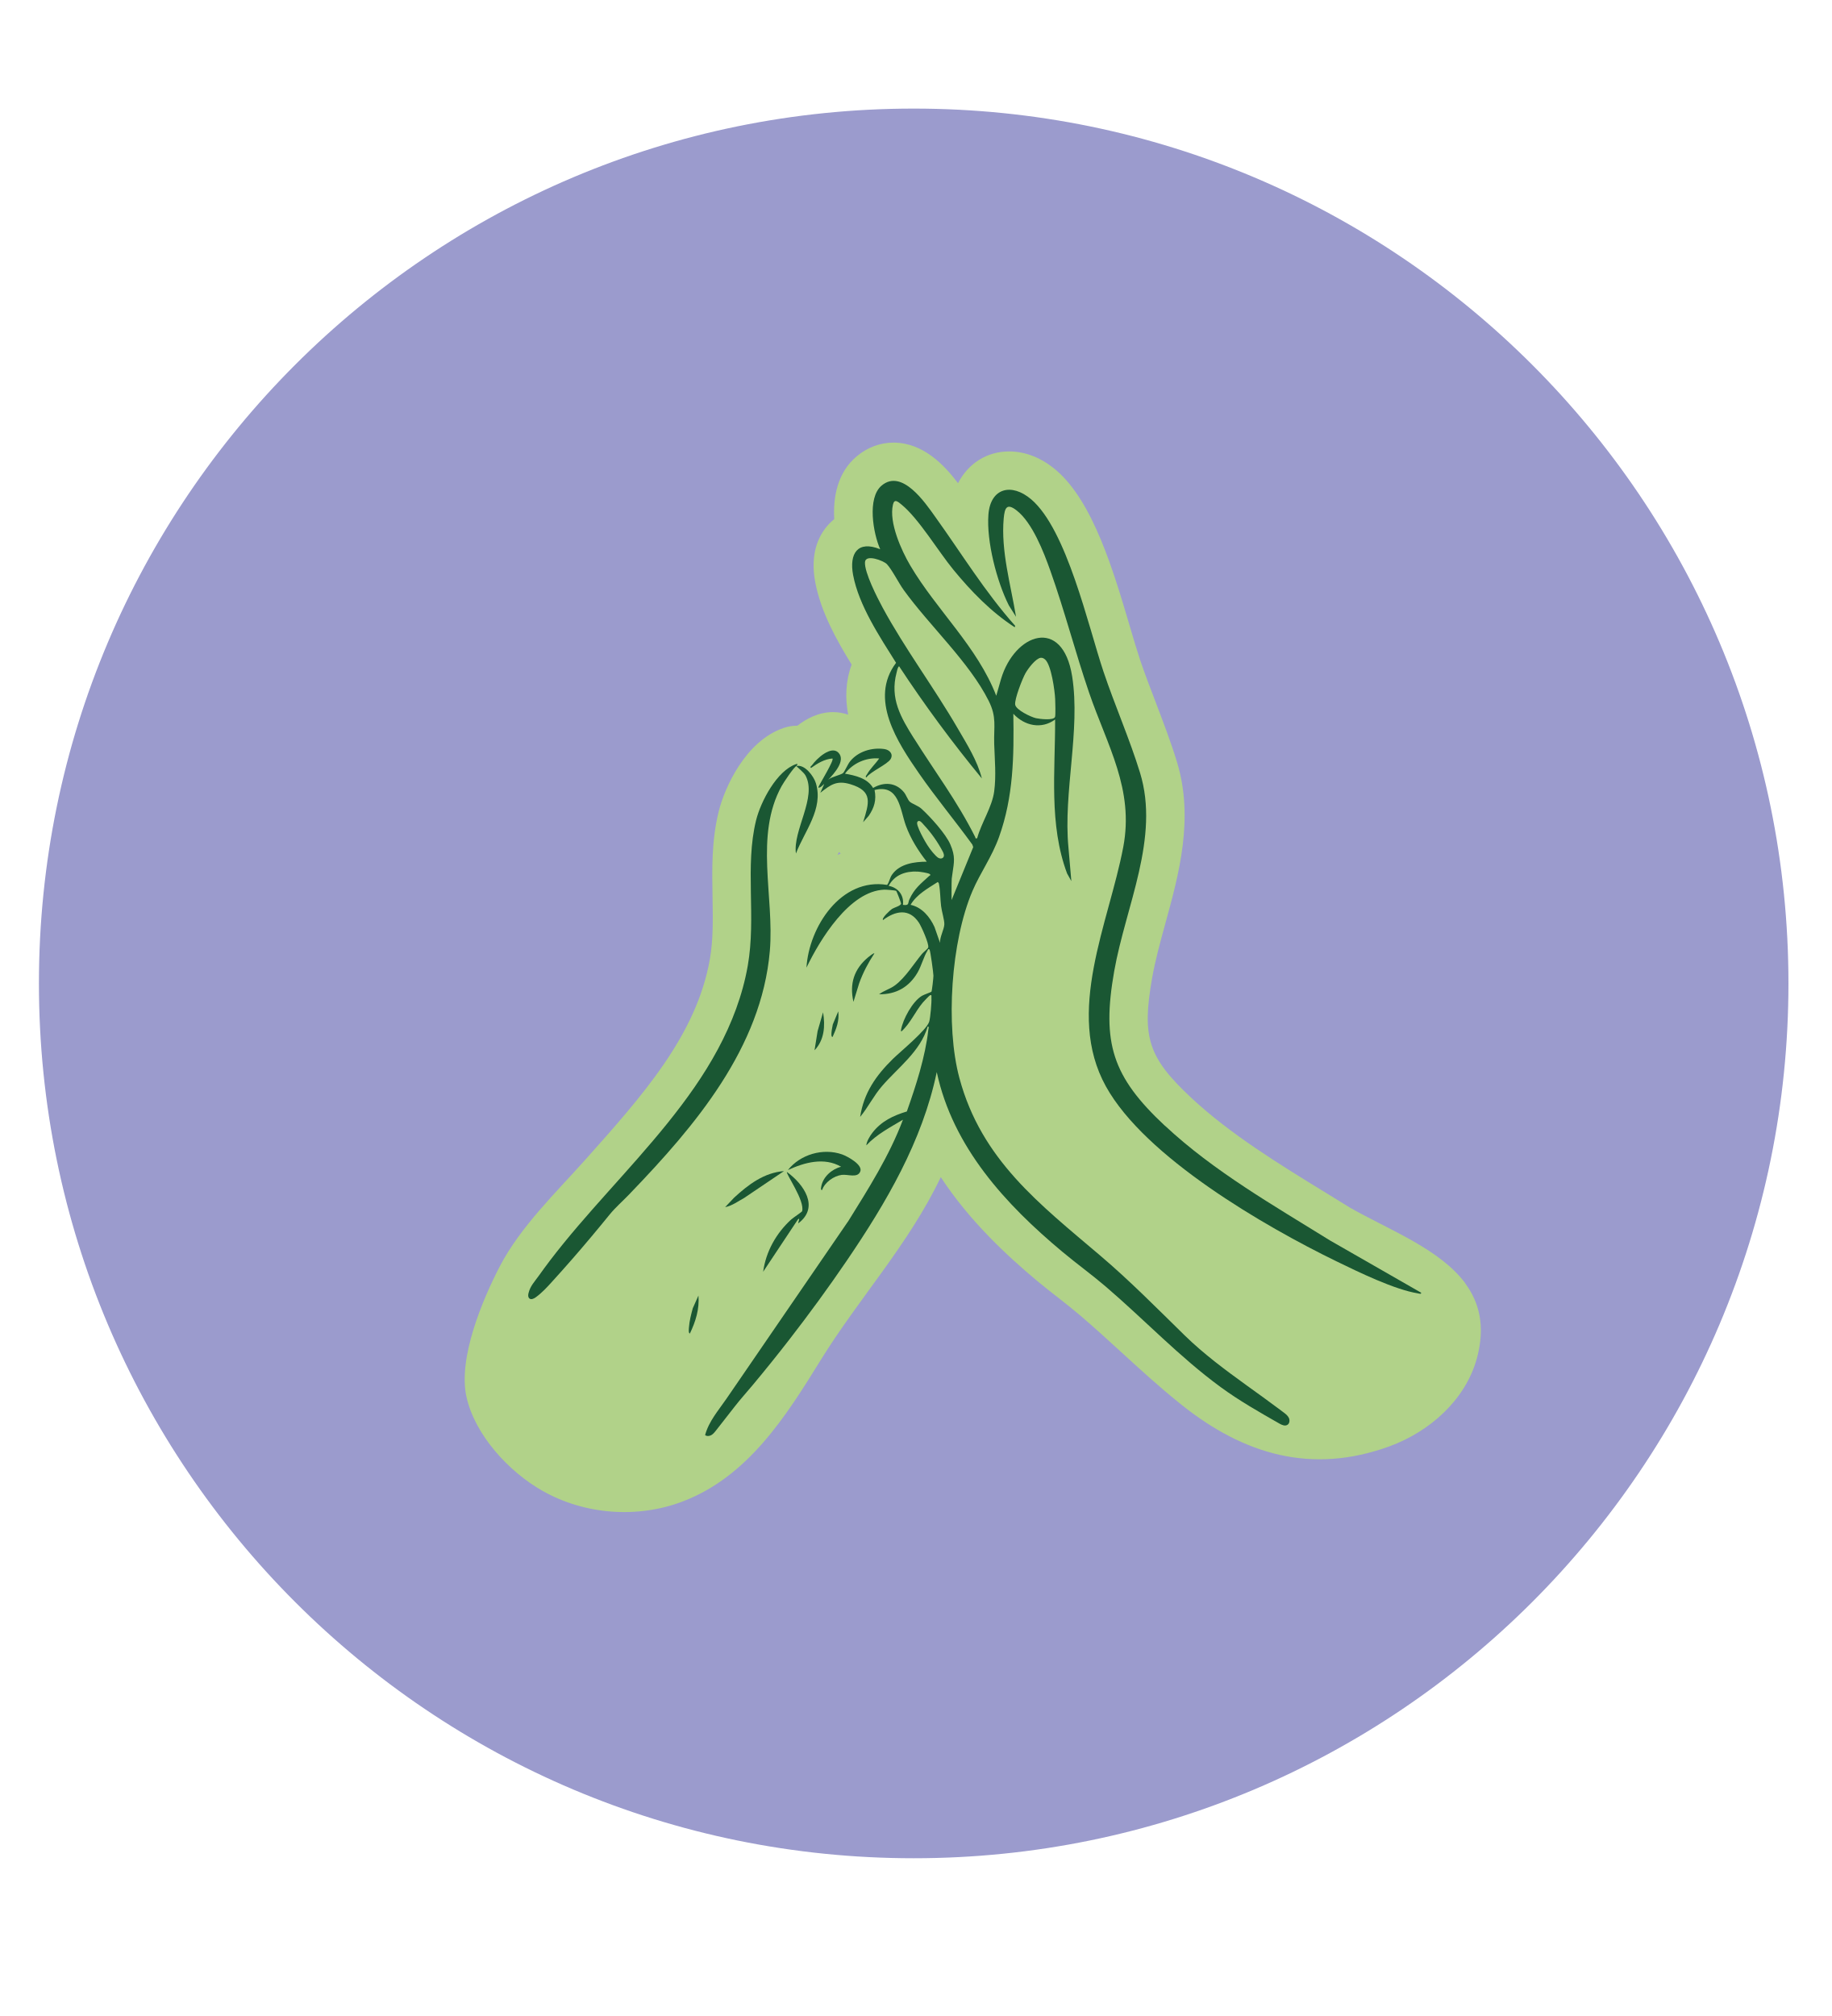
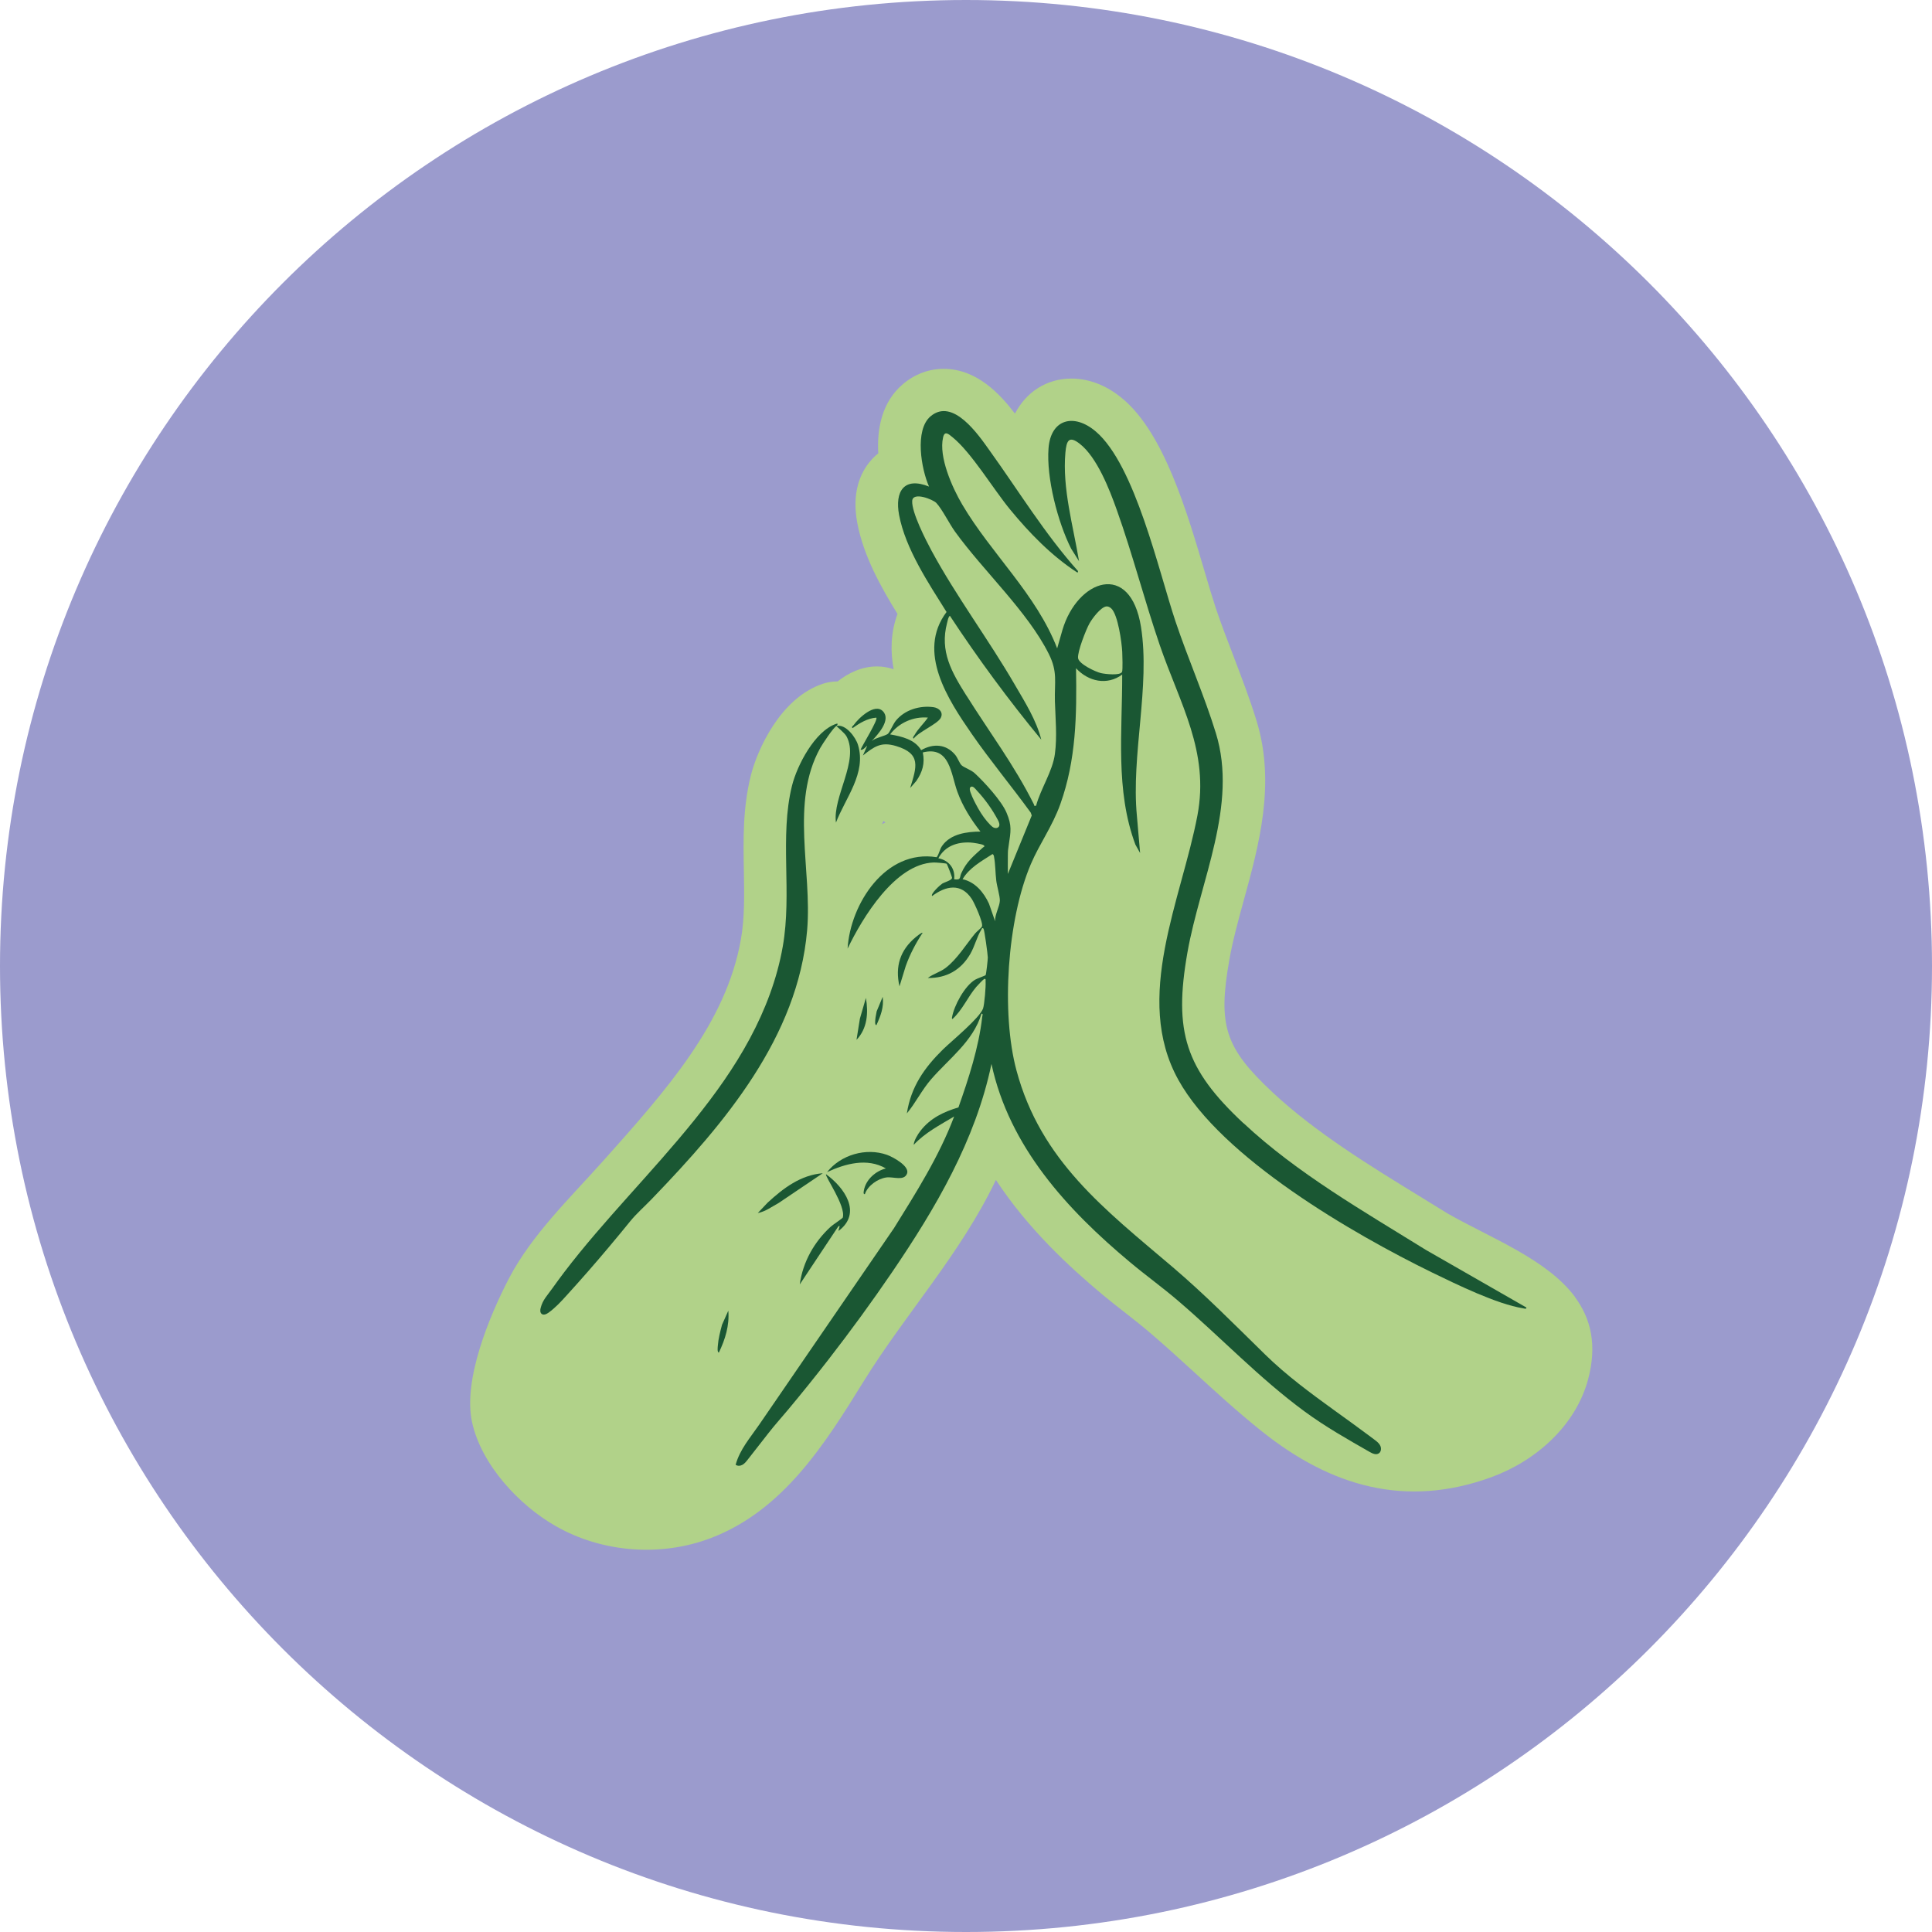
- <svg xmlns="http://www.w3.org/2000/svg" id="Capa_1" data-name="Capa 1" viewBox="0 0 447 492">
+ <svg xmlns="http://www.w3.org/2000/svg" id="Capa_2" data-name="Capa 2" viewBox="0 0 427 427">
  <defs>
    <style>
      .cls-1 {
        fill: #1a5733;
      }

      .cls-2 {
        fill: #b1d289;
      }

      .cls-3 {
        fill: #9b9bcd;
      }
    </style>
  </defs>
-   <circle class="cls-3" cx="223" cy="240" r="213.5" />
-   <g>
-     <path class="cls-2" d="M357.62,313.17c-6.22-8.39-18.75-13.08-28.16-18.46-1.92-1.19-3.86-2.38-5.8-3.57-11.49-7.04-23.35-14.32-32.85-23.16l-.08-.08c-10.49-9.81-12.1-14.73-9.53-29.25.74-4.21,1.93-8.57,3.2-13.2,3.32-12.06,7.09-25.74,2.82-39.62-1.48-4.85-3.34-9.67-5.11-14.33-1.41-3.67-2.74-7.15-3.9-10.6-.71-2.14-1.55-4.95-2.42-7.91-4.01-13.61-9.01-30.55-18.02-38.24-3.52-3-7.47-4.58-11.47-4.58-5.49,0-10.02,2.98-12.48,7.75-3.3-4.35-8.46-9.9-15.76-9.9-3.24,0-6.34,1.15-8.96,3.34-4.71,3.96-5.8,9.92-5.49,15.34-.67.53-1.3,1.15-1.86,1.84-1.98,2.38-4.07,6.66-2.78,13.53,1.38,7.33,5.27,14.25,8.89,20.12-1.52,4.14-1.59,8.29-.85,12.22-1.17-.39-2.4-.62-3.68-.62-3.53,0-6.51,1.59-8.72,3.32-.04,0-.08,0-.13,0-1.08,0-2.15.19-3.2.54-9.35,3.15-14.45,14.66-15.85,20.31-1.79,7.19-1.65,14.27-1.52,21.13.09,5.33.17,10.37-.66,15.02-3.27,18.56-16.49,33.34-30.47,49-7.16,8.01-15.79,16.33-20.79,25.93-4.29,8.25-10.2,22.4-8.16,31.78,2.04,9.38,10.39,18.38,18.56,23.01,10.28,5.84,23.22,6.81,34.26,2.59,15.92-6.09,25.12-20.69,33.66-34.51,9.35-15.13,21.46-28.19,29.3-44.63,7.09,10.8,16.22,19.22,23.64,25.42,1.71,1.42,3.44,2.77,5.11,4.07,1.89,1.48,3.66,2.88,5.36,4.33,3.27,2.79,6.41,5.66,9.73,8.69,4.62,4.23,9.4,8.61,14.52,12.72l.5.4c15.1,12.03,31.62,16.99,50.61,10.08,9.88-3.6,18.62-11.38,21.38-21.51,2.11-7.77.6-13.6-2.85-18.28h-.01ZM204.41,208.65c.11-.18.18-.36.28-.54.03-.05.05-.11.09-.16.13.1.26.22.41.33-.26.11-.51.25-.77.37Z" />
-     <path class="cls-1" d="M284.34,274.74c11.87,11.1,26.55,19.47,40.32,28.02l22.19,12.72c.07.42-.5.22-.75.17-5.77-.92-14.59-5.24-19.99-7.86-17.55-8.56-46.65-25.4-56.19-42.65-10.05-18.14.72-39.86,4.23-58.42,2.68-14.13-3.89-24.7-8.34-37.68-3.36-9.83-5.99-20.04-9.46-29.77-1.6-4.52-4.4-11.76-8.25-14.72-2.39-1.85-2.89-.6-3.13,1.97-.71,7.95,1.73,16.23,3.01,24.01l-1.75-2.78c-2.95-5.84-5.49-15.65-4.99-22.17.5-6.52,5.65-7.8,10.45-3.71,8.68,7.41,13.89,30.85,17.62,42,2.76,8.22,6.42,16.53,8.93,24.71,4.89,15.9-3.49,32.53-6.3,48.43-3.09,17.54-.45,25.75,12.37,37.73h.01Z" />
-     <path class="cls-1" d="M194.39,186.95c-.58.14-3.18,4.09-3.61,4.87-6.7,12.11-1.76,27.04-2.89,40.26-2.04,23.66-18.28,42.72-34,59.06-.13.13-.25.26-.38.4-1.55,1.61-3.32,3.15-4.71,4.86-1.52,1.86-3.05,3.74-4.6,5.57-3.09,3.69-6.26,7.31-9.5,10.87-1.22,1.35-2.47,2.7-3.95,3.77-.46.33-1.12.64-1.55.27-.35-.3-.33-.86-.2-1.32.43-1.75,1.51-2.81,2.5-4.21.88-1.24,1.79-2.47,2.71-3.69,4.43-5.81,9.26-11.28,14.12-16.72,4.86-5.44,9.92-11.04,14.58-16.82,4.65-5.78,8.84-11.62,12.29-18.04,3.45-6.42,6.04-13.22,7.3-20.37,2.1-11.87-.75-24.26,2.04-35.54,1.13-4.54,5.06-12.1,9.76-13.69.66-.22.11.43.11.45h0Z" />
-     <path class="cls-1" d="M200.64,290.42c-.39.07-.25-.55-.21-.79.41-2.42,2.59-4.31,4.86-4.89-4.14-2.39-8.94-1.06-12.99.81,3.02-3.82,8.59-5.45,13.22-3.82,1.27.45,5.13,2.51,4.44,4.18-.68,1.67-3.03.62-4.53.82-1.92.25-4.16,1.82-4.78,3.69h-.01Z" />
-     <path class="cls-1" d="M194.85,298.54c-.12-.21.6-1.6-.12-.92l-8.47,12.75c.67-4.94,3.2-9.43,6.84-12.75.39-.37,2.63-1.86,2.67-2.02.71-2.59-4.04-9.18-3.7-9.58,4.04,2.94,8.04,8.54,2.78,12.52Z" />
-     <path class="cls-1" d="M194.39,186.95c2-.5,4.24,2.5,4.74,4.19,1.9,6.25-2.78,11.7-4.87,17.16-.79-5.66,5.2-13.71,2.34-19.04-.42-.78-2.17-2.15-2.22-2.3h.01Z" />
-     <path class="cls-1" d="M202.27,190.2c-.43.47-.64.72-1.16,1.16-.32.26-.97,1.05-1.41.82.37-.92,3.93-6.64,3.48-7.07-1.93.13-3.7,1.2-5.23,2.31-.39-.24.11-.51.24-.69,1.06-1.52,4.68-4.94,6.47-3.01,1.81,1.93-1.14,5.1-2.42,6.48h.01Z" />
-     <path class="cls-1" d="M191.36,285.79l-9.77,6.59c-1.47.8-2.95,1.91-4.61,2.22l2.19-2.31c3.47-3.19,7.3-6.11,12.19-6.49h0Z" />
-     <path class="cls-1" d="M213.41,232.67c-1.51,2.29-2.78,4.7-3.72,7.31l-1.39,4.52c-1.01-4.41.14-8.01,3.6-10.89.22-.18,1.34-1.1,1.5-.94h.01Z" />
-     <path class="cls-1" d="M198.8,256.32l.75-4.68,1.33-4.59c.56,3.3.33,6.76-2.09,9.28h.01Z" />
-     <path class="cls-1" d="M168.39,325.45c-.42-.07-.26-1.21-.24-1.52.11-1.54.53-3.16.93-4.64l1.39-3.12c.26,3.33-.68,6.32-2.09,9.27Z" />
-     <path class="cls-1" d="M203.2,253.07c-.41,0-.25-1.02-.24-1.28.05-.61.21-1.18.3-1.78l1.33-3.2c.29,2.33-.46,4.22-1.39,6.26h0Z" />
-     <path class="cls-1" d="M314.56,346.03c-.26-.57-.79-.97-1.3-1.35-.39-.3-.8-.6-1.2-.9-5.07-3.8-10.44-7.45-15.47-11.41-2.6-2.05-5.12-4.19-7.46-6.48-6.75-6.6-13.38-13.34-20.58-19.45-14.81-12.6-29.02-23.36-34.39-43.34-3.44-12.77-2.05-33.39,3.18-45.64,1.9-4.46,4.74-8.3,6.5-13.22,3.52-9.83,3.65-19.69,3.48-30.05,2.72,2.95,6.86,3.86,10.2,1.4.04,12.53-1.56,25.6,2.92,37.58l1.04,1.86-.71-8.22c-1.29-13.45,2.98-28.57.91-41.73-2.34-14.75-14.07-10.48-17.37.66l-1.16,4.06c-4.6-11.96-14.56-20.89-20.99-31.8-2.19-3.72-5.24-10.51-4.22-14.85.35-1.53,1.22-.72,2.1,0,4.2,3.42,8.97,11.41,12.65,15.89,4.36,5.3,9.19,10.29,14.97,14.04l.11-.35c-7.37-8.26-13.11-17.69-19.54-26.64-2.48-3.48-8.1-11.75-13.05-7.59-3.6,3.02-2.06,11.71-.35,15.54-5.53-2.23-7.59,1.06-6.62,6.27,1.41,7.48,6.51,15.09,10.49,21.45-6.65,8.82.37,19.43,5.59,26.97,4.12,5.95,8.79,11.54,13.03,17.39l.21.62-5.28,12.92c0-1.35-.03-2.71,0-4.07.01-1.2.03-1.18.2-2.33.43-2.98.75-4.22-.49-7.14-1.09-2.6-4.9-6.77-7.04-8.73-.85-.78-2.3-1.21-2.89-1.75-.46-.42-.87-1.65-1.41-2.3-2.01-2.43-4.9-2.56-7.53-1.04-1.41-2.4-4.32-3.03-6.86-3.49,1.93-2.56,5.13-3.99,8.35-3.71-.93,1.35-2.15,2.43-2.97,3.87-.12.2-.51.59-.17.77,1.1-1.49,5.13-3.16,5.94-4.51.71-1.25-.3-2.25-1.55-2.43-3.05-.43-6.4.59-8.34,2.99-.6.73-1.35,2.57-1.75,2.89-.55.46-2.71.87-3.47,1.52l.03.03c-.59-.33-1.46.57-1.16,1.16l-.93,2.09c2.53-1.99,4.01-3.09,7.32-2.1,5.61,1.68,4.58,4.58,3.13,9.28l1.35-1.54c1.37-1.99,1.94-3.91,1.44-6.32,6-1.52,6.21,4.74,7.64,8.68,1.16,3.2,3.01,6.15,5.1,8.81-2.97.02-6.59.48-8.46,3.15-.58.82-.64,1.75-1.21,2.52-11.27-1.85-19.1,10.3-19.69,20.19,3.28-6.81,10.49-18.73,19.02-19.03.41-.02,2.69.17,2.86.28.14.08,1.21,2.93,1.21,3.1-.01.55-1.6.95-2.18,1.3-.43.27-2.65,2.29-2.23,2.74,3.07-2.29,6.4-2.93,8.76.63.59.89,2.6,5.33,2.26,6.1-.14.33-1.16,1.11-1.51,1.53-2.02,2.45-3.99,5.71-6.53,7.63-1.23.94-2.72,1.29-3.93,2.22,4.16.06,7.34-1.78,9.4-5.33.93-1.6,1.5-3.88,2.38-5.27.11-.18.21-.66.53-.3.2.24.95,5.75.95,6.38,0,.5-.35,3.68-.49,3.9-.07.1-1.81.7-2.3.99-2.32,1.37-4.68,5.74-5.12,8.33-.03.13-.05.38.12.35,2.19-1.99,3.34-4.84,5.23-7.07.24-.28,1.55-1.67,1.73-1.74.47-.21.33.32.34.57.08,1.02-.25,5.01-.56,5.93-.74,2.11-6.96,7.2-8.84,9.03-4.12,4.05-7.1,8.26-8,14.16,1.97-2.38,3.31-5.18,5.35-7.53,3.93-4.55,9.31-8.39,11.14-14.51.43-.06.18.49.16.74-.75,6.69-3.02,13.66-5.25,19.97-3.31,1-6.2,2.37-8.37,5.15-.64.81-1.48,2.22-1.52,3.13,2.52-2.71,5.82-4.4,8.94-6.27-3.32,8.82-8.42,16.83-13.37,24.8l-.12.16c-4.78,6.98-9.56,13.95-14.35,20.92-3.53,5.16-7.09,10.33-10.62,15.49-1.55,2.26-3.1,4.5-4.64,6.76-1.96,2.86-4.25,5.42-5.19,8.84.42.33,1.06.27,1.52,0,.47-.27.81-.7,1.14-1.12,1.54-1.96,3.05-3.91,4.58-5.86,1.41-1.82,2.93-3.48,4.4-5.25,3.03-3.63,6-7.32,8.9-11.06,4.87-6.28,9.56-12.7,14.04-19.28,9.59-14.09,18.44-29.14,21.96-46.02,3.93,18.3,16.74,32.24,30.64,43.84,3.45,2.89,7.13,5.54,10.56,8.47,9.44,8.07,18.03,17.2,28.08,24.56,4.54,3.33,9.43,6.1,14.31,8.89.62.36,1.41.71,2.01.32.54-.35.6-1.13.33-1.7h-.01ZM250.29,164.29c.6-1.08,2.43-3.55,3.69-3.76h-.01c.43-.06.81.16,1.12.43,1.5,1.36,2.34,7.56,2.44,9.62.04.78.13,3.88-.03,4.38-.33.93-3.78.51-4.66.31-1.2-.27-4.89-2.01-5.07-3.31-.18-1.38,1.76-6.32,2.52-7.68ZM223.07,180.21c-3.22-5.13-5.92-9.74-4.25-16.04.11-.41.26-1.37.62-1.57,6.22,9.46,12.99,18.64,20.2,27.38-1.09-4.32-3.62-8.31-5.84-12.13-5.78-9.97-12.98-19.58-18.41-29.62-1.27-2.36-4.43-8.52-4.28-11.02.12-2.1,4.58-.34,5.33.45,1.22,1.27,2.92,4.66,4.12,6.32,6.3,8.73,16.05,17.66,20.74,27.05,2.01,4.01,1.23,6.21,1.35,10.5.12,3.83.51,7.74,0,11.59-.5,3.84-3.15,7.69-4.16,11.46v.02-.02c-.59.1-.35-.08-.49-.33-4.43-8.8-9.77-15.84-14.92-24.05ZM225.73,205.24c-.63-1.13-1.3-2.36-1.73-3.6-.11-.33-.34-1,.08-1.24.47-.27,1.05.52,1.31.81,1.85,1.97,3.43,4.2,4.69,6.58.25.47.47,1.09.12,1.48-.22.26-.63.3-.95.19-.33-.11-.59-.36-.84-.6-1.06-1.07-1.94-2.31-2.68-3.62h0ZM220.38,220.83c.29-2.39-1.19-4.21-3.49-4.64,1.46-2.69,4.12-3.63,7.09-3.48.56.03,2.52.32,2.9.58.43.31.05.35-.16.54-2.06,1.91-3.56,3.01-4.77,5.68-.42.93.03,1.55-1.58,1.32ZM229.42,230.1v-.03l-1.34-3.84c-1.13-2.47-3.05-4.81-5.84-5.41,1.5-2.55,4.2-3.99,6.62-5.56.24.16.29.31.33.58.32,1.66.29,3.6.5,5.3.14,1.22.83,3.43.79,4.44-.05,1.26-1.13,3.1-1.05,4.5v.03Z" />
+   <g id="Capa_1-2" data-name="Capa 1">
+     <g>
+       <circle class="cls-3" cx="213.5" cy="213.5" r="213.5" />
+       <g>
+         <path class="cls-2" d="M348.12,286.67c-6.22-8.39-18.75-13.08-28.16-18.46-1.92-1.19-3.86-2.38-5.8-3.57-11.49-7.04-23.35-14.32-32.85-23.16l-.08-.08c-10.49-9.81-12.1-14.73-9.53-29.25.74-4.21,1.93-8.57,3.2-13.2,3.32-12.06,7.09-25.74,2.82-39.62-1.48-4.85-3.34-9.67-5.11-14.33-1.41-3.67-2.74-7.15-3.9-10.6-.71-2.14-1.55-4.95-2.42-7.91-4.01-13.61-9.01-30.55-18.02-38.24-3.52-3-7.47-4.58-11.47-4.58-5.49,0-10.02,2.98-12.48,7.75-3.3-4.35-8.46-9.9-15.76-9.9-3.24,0-6.34,1.15-8.96,3.34-4.71,3.96-5.8,9.92-5.49,15.34-.67.53-1.3,1.15-1.86,1.84-1.98,2.38-4.07,6.66-2.78,13.53,1.38,7.33,5.27,14.25,8.89,20.12-1.52,4.14-1.59,8.29-.85,12.22-1.17-.39-2.4-.62-3.68-.62-3.53,0-6.51,1.59-8.72,3.32-.04,0-.08,0-.13,0-1.08,0-2.15.19-3.2.54-9.35,3.15-14.45,14.66-15.85,20.31-1.79,7.19-1.65,14.27-1.52,21.13.09,5.33.17,10.37-.66,15.02-3.27,18.56-16.49,33.34-30.47,49-7.16,8.01-15.79,16.33-20.79,25.93-4.29,8.25-10.2,22.4-8.16,31.78,2.04,9.38,10.39,18.38,18.56,23.01,10.28,5.84,23.22,6.81,34.26,2.59,15.92-6.09,25.12-20.69,33.66-34.51,9.35-15.13,21.46-28.19,29.3-44.63,7.09,10.8,16.22,19.22,23.64,25.42,1.71,1.42,3.44,2.77,5.11,4.07,1.89,1.48,3.66,2.88,5.36,4.33,3.27,2.79,6.41,5.66,9.73,8.69,4.62,4.23,9.4,8.61,14.52,12.72l.5.4c15.1,12.03,31.62,16.99,50.61,10.08,9.88-3.6,18.62-11.38,21.38-21.51,2.11-7.77.6-13.6-2.85-18.28h-.01ZM194.91,182.15c.11-.18.18-.36.28-.54.03-.05.05-.11.09-.16.13.1.26.22.41.33-.26.11-.51.25-.77.37Z" />
+         <path class="cls-1" d="M274.84,248.24c11.87,11.1,26.55,19.47,40.32,28.02l22.19,12.72c.07.42-.5.22-.75.17-5.77-.92-14.59-5.24-19.99-7.86-17.55-8.56-46.65-25.4-56.19-42.65-10.05-18.14.72-39.86,4.23-58.42,2.68-14.13-3.89-24.7-8.34-37.68-3.36-9.83-5.99-20.04-9.46-29.77-1.6-4.52-4.4-11.76-8.25-14.72-2.39-1.85-2.89-.6-3.13,1.97-.71,7.95,1.73,16.23,3.01,24.01l-1.75-2.78c-2.95-5.84-5.49-15.65-4.99-22.17.5-6.52,5.65-7.8,10.45-3.71,8.68,7.41,13.89,30.85,17.62,42,2.76,8.22,6.42,16.53,8.93,24.71,4.89,15.9-3.49,32.53-6.3,48.43-3.09,17.54-.45,25.75,12.37,37.73h.01Z" />
+         <path class="cls-1" d="M184.89,160.45c-.58.14-3.18,4.09-3.61,4.87-6.7,12.11-1.76,27.04-2.89,40.26-2.04,23.66-18.28,42.72-34,59.06-.13.13-.25.26-.38.4-1.55,1.61-3.32,3.15-4.71,4.86-1.52,1.86-3.05,3.74-4.6,5.57-3.09,3.69-6.26,7.31-9.5,10.87-1.22,1.35-2.47,2.7-3.95,3.77-.46.33-1.12.64-1.55.27-.35-.3-.33-.86-.2-1.32.43-1.75,1.51-2.81,2.5-4.21.88-1.24,1.79-2.47,2.71-3.69,4.43-5.81,9.26-11.28,14.12-16.72,4.86-5.44,9.92-11.04,14.58-16.82,4.65-5.78,8.84-11.62,12.29-18.04,3.45-6.42,6.04-13.22,7.3-20.37,2.1-11.87-.75-24.26,2.04-35.54,1.13-4.54,5.06-12.1,9.76-13.69.66-.22.11.43.11.45h0Z" />
+         <path class="cls-1" d="M191.14,263.92c-.39.07-.25-.55-.21-.79.41-2.42,2.59-4.31,4.86-4.89-4.14-2.39-8.94-1.06-12.99.81,3.02-3.82,8.59-5.45,13.22-3.82,1.27.45,5.13,2.51,4.44,4.18-.68,1.67-3.03.62-4.53.82-1.92.25-4.16,1.82-4.78,3.69h-.01Z" />
+         <path class="cls-1" d="M185.35,272.04c-.12-.21.6-1.6-.12-.92l-8.47,12.75c.67-4.94,3.2-9.43,6.84-12.75.39-.37,2.63-1.86,2.67-2.02.71-2.59-4.04-9.18-3.7-9.58,4.04,2.94,8.04,8.54,2.78,12.52Z" />
+         <path class="cls-1" d="M184.89,160.45c2-.5,4.24,2.5,4.74,4.19,1.9,6.25-2.78,11.7-4.87,17.16-.79-5.66,5.2-13.71,2.34-19.04-.42-.78-2.17-2.15-2.22-2.3h.01Z" />
+         <path class="cls-1" d="M192.77,163.7c-.43.47-.64.72-1.16,1.16-.32.26-.97,1.05-1.41.82.37-.92,3.93-6.64,3.48-7.07-1.93.13-3.7,1.2-5.23,2.31-.39-.24.11-.51.24-.69,1.06-1.52,4.68-4.94,6.47-3.01,1.81,1.93-1.14,5.1-2.42,6.48h.01Z" />
+         <path class="cls-1" d="M181.86,259.29l-9.77,6.59c-1.47.8-2.95,1.91-4.61,2.22l2.19-2.31c3.47-3.19,7.3-6.11,12.19-6.49h0Z" />
+         <path class="cls-1" d="M203.91,206.17c-1.51,2.29-2.78,4.7-3.72,7.31l-1.39,4.52c-1.01-4.41.14-8.01,3.6-10.89.22-.18,1.34-1.1,1.5-.94h.01Z" />
+         <path class="cls-1" d="M189.3,229.82l.75-4.68,1.33-4.59c.56,3.3.33,6.76-2.09,9.28h.01Z" />
+         <path class="cls-1" d="M158.89,298.95c-.42-.07-.26-1.21-.24-1.52.11-1.54.53-3.16.93-4.64l1.39-3.12c.26,3.33-.68,6.32-2.09,9.27Z" />
+         <path class="cls-1" d="M193.7,226.57c-.41,0-.25-1.02-.24-1.28.05-.61.21-1.18.3-1.78l1.33-3.2c.29,2.33-.46,4.22-1.39,6.26h0Z" />
+         <path class="cls-1" d="M305.06,319.53c-.26-.57-.79-.97-1.3-1.35-.39-.3-.8-.6-1.2-.9-5.07-3.8-10.44-7.45-15.47-11.41-2.6-2.05-5.12-4.19-7.46-6.48-6.75-6.6-13.38-13.34-20.58-19.45-14.81-12.6-29.02-23.36-34.39-43.34-3.44-12.77-2.05-33.39,3.18-45.64,1.9-4.46,4.74-8.3,6.5-13.22,3.52-9.83,3.65-19.69,3.48-30.05,2.72,2.95,6.86,3.86,10.2,1.4.04,12.53-1.56,25.6,2.92,37.58l1.04,1.86-.71-8.22c-1.29-13.45,2.98-28.57.91-41.73-2.34-14.75-14.07-10.48-17.37.66l-1.16,4.06c-4.6-11.96-14.56-20.89-20.99-31.8-2.19-3.72-5.24-10.51-4.22-14.85.35-1.53,1.22-.72,2.1,0,4.2,3.42,8.97,11.41,12.65,15.89,4.36,5.3,9.19,10.29,14.97,14.04l.11-.35c-7.37-8.26-13.11-17.69-19.54-26.64-2.48-3.48-8.1-11.75-13.05-7.59-3.6,3.02-2.06,11.71-.35,15.54-5.53-2.23-7.59,1.06-6.62,6.27,1.41,7.48,6.51,15.09,10.49,21.45-6.65,8.82.37,19.43,5.59,26.97,4.12,5.95,8.79,11.54,13.03,17.39l.21.62-5.28,12.92c0-1.35-.03-2.71,0-4.07.01-1.2.03-1.18.2-2.33.43-2.98.75-4.22-.49-7.14-1.09-2.6-4.9-6.77-7.04-8.73-.85-.78-2.3-1.21-2.89-1.75-.46-.42-.87-1.65-1.41-2.3-2.01-2.43-4.9-2.56-7.53-1.04-1.41-2.4-4.32-3.03-6.86-3.49,1.93-2.56,5.13-3.99,8.35-3.71-.93,1.35-2.15,2.43-2.97,3.87-.12.2-.51.59-.17.77,1.1-1.49,5.13-3.16,5.94-4.51.71-1.25-.3-2.25-1.55-2.43-3.05-.43-6.4.59-8.34,2.99-.6.73-1.35,2.57-1.75,2.89-.55.46-2.71.87-3.47,1.52l.03.03c-.59-.33-1.46.57-1.16,1.16l-.93,2.09c2.53-1.99,4.01-3.09,7.32-2.1,5.61,1.68,4.58,4.58,3.13,9.28l1.35-1.54c1.37-1.99,1.94-3.91,1.44-6.32,6-1.52,6.21,4.74,7.64,8.68,1.16,3.2,3.01,6.15,5.1,8.81-2.97.02-6.59.48-8.46,3.15-.58.82-.64,1.75-1.21,2.52-11.27-1.85-19.1,10.3-19.69,20.19,3.28-6.81,10.49-18.73,19.02-19.03.41-.02,2.69.17,2.86.28.14.08,1.21,2.93,1.21,3.1-.01.55-1.6.95-2.18,1.3-.43.27-2.65,2.29-2.23,2.74,3.07-2.29,6.4-2.93,8.76.63.59.89,2.6,5.33,2.26,6.1-.14.33-1.16,1.11-1.51,1.53-2.02,2.45-3.99,5.71-6.53,7.63-1.23.94-2.72,1.29-3.93,2.22,4.16.06,7.34-1.78,9.4-5.33.93-1.6,1.5-3.88,2.38-5.27.11-.18.21-.66.53-.3.2.24.95,5.75.95,6.38,0,.5-.35,3.68-.49,3.9-.07.1-1.81.7-2.3.99-2.32,1.37-4.68,5.74-5.12,8.33-.03.13-.05.38.12.35,2.19-1.99,3.34-4.84,5.23-7.07.24-.28,1.55-1.67,1.73-1.74.47-.21.33.32.34.57.08,1.02-.25,5.01-.56,5.93-.74,2.11-6.96,7.2-8.84,9.03-4.12,4.05-7.1,8.26-8,14.16,1.97-2.38,3.31-5.18,5.35-7.53,3.93-4.55,9.31-8.39,11.14-14.51.43-.06.18.49.16.74-.75,6.69-3.02,13.66-5.25,19.97-3.31,1-6.2,2.37-8.37,5.15-.64.81-1.48,2.22-1.52,3.13,2.52-2.71,5.82-4.4,8.94-6.27-3.32,8.82-8.42,16.83-13.37,24.8l-.12.16c-4.78,6.98-9.56,13.95-14.35,20.92-3.53,5.16-7.09,10.33-10.62,15.49-1.55,2.26-3.1,4.5-4.64,6.76-1.96,2.86-4.25,5.42-5.19,8.84.42.33,1.06.27,1.52,0,.47-.27.81-.7,1.14-1.12,1.54-1.96,3.05-3.91,4.58-5.86,1.41-1.82,2.93-3.48,4.4-5.25,3.03-3.63,6-7.32,8.9-11.06,4.87-6.28,9.56-12.7,14.04-19.28,9.59-14.09,18.44-29.14,21.96-46.02,3.93,18.3,16.74,32.24,30.64,43.84,3.45,2.89,7.13,5.54,10.56,8.47,9.44,8.07,18.03,17.2,28.08,24.56,4.54,3.33,9.43,6.1,14.31,8.89.62.36,1.41.71,2.01.32.54-.35.6-1.13.33-1.7h-.01ZM240.79,137.79c.6-1.08,2.43-3.55,3.69-3.76h-.01c.43-.06.81.16,1.12.43,1.5,1.36,2.34,7.56,2.44,9.62.04.78.13,3.88-.03,4.38-.33.93-3.78.51-4.66.31-1.2-.27-4.89-2.01-5.07-3.31-.18-1.38,1.76-6.32,2.52-7.68ZM213.57,153.71c-3.22-5.13-5.92-9.74-4.25-16.04.11-.41.26-1.37.62-1.57,6.22,9.46,12.99,18.64,20.2,27.38-1.09-4.32-3.62-8.31-5.84-12.13-5.78-9.97-12.98-19.58-18.41-29.62-1.27-2.36-4.43-8.52-4.28-11.02.12-2.1,4.58-.34,5.33.45,1.22,1.27,2.92,4.66,4.12,6.32,6.3,8.73,16.05,17.66,20.74,27.05,2.01,4.01,1.23,6.21,1.35,10.5.12,3.83.51,7.74,0,11.59-.5,3.84-3.15,7.69-4.16,11.46v.02-.02c-.59.1-.35-.08-.49-.33-4.43-8.8-9.77-15.84-14.92-24.05ZM216.23,178.74c-.63-1.13-1.3-2.36-1.73-3.6-.11-.33-.34-1,.08-1.24.47-.27,1.05.52,1.31.81,1.85,1.97,3.43,4.2,4.69,6.58.25.47.47,1.09.12,1.48-.22.26-.63.3-.95.19-.33-.11-.59-.36-.84-.6-1.06-1.07-1.94-2.31-2.68-3.62h0ZM210.88,194.33c.29-2.39-1.19-4.21-3.49-4.64,1.46-2.69,4.12-3.63,7.09-3.48.56.03,2.52.32,2.9.58.43.31.05.35-.16.54-2.06,1.91-3.56,3.01-4.77,5.68-.42.93.03,1.55-1.58,1.32ZM219.92,203.6v-.03l-1.34-3.84c-1.13-2.47-3.05-4.81-5.84-5.41,1.5-2.55,4.2-3.99,6.62-5.56.24.16.29.31.33.58.32,1.66.29,3.6.5,5.3.14,1.22.83,3.43.79,4.44-.05,1.26-1.13,3.1-1.05,4.5v.03Z" />
+       </g>
+     </g>
  </g>
</svg>
